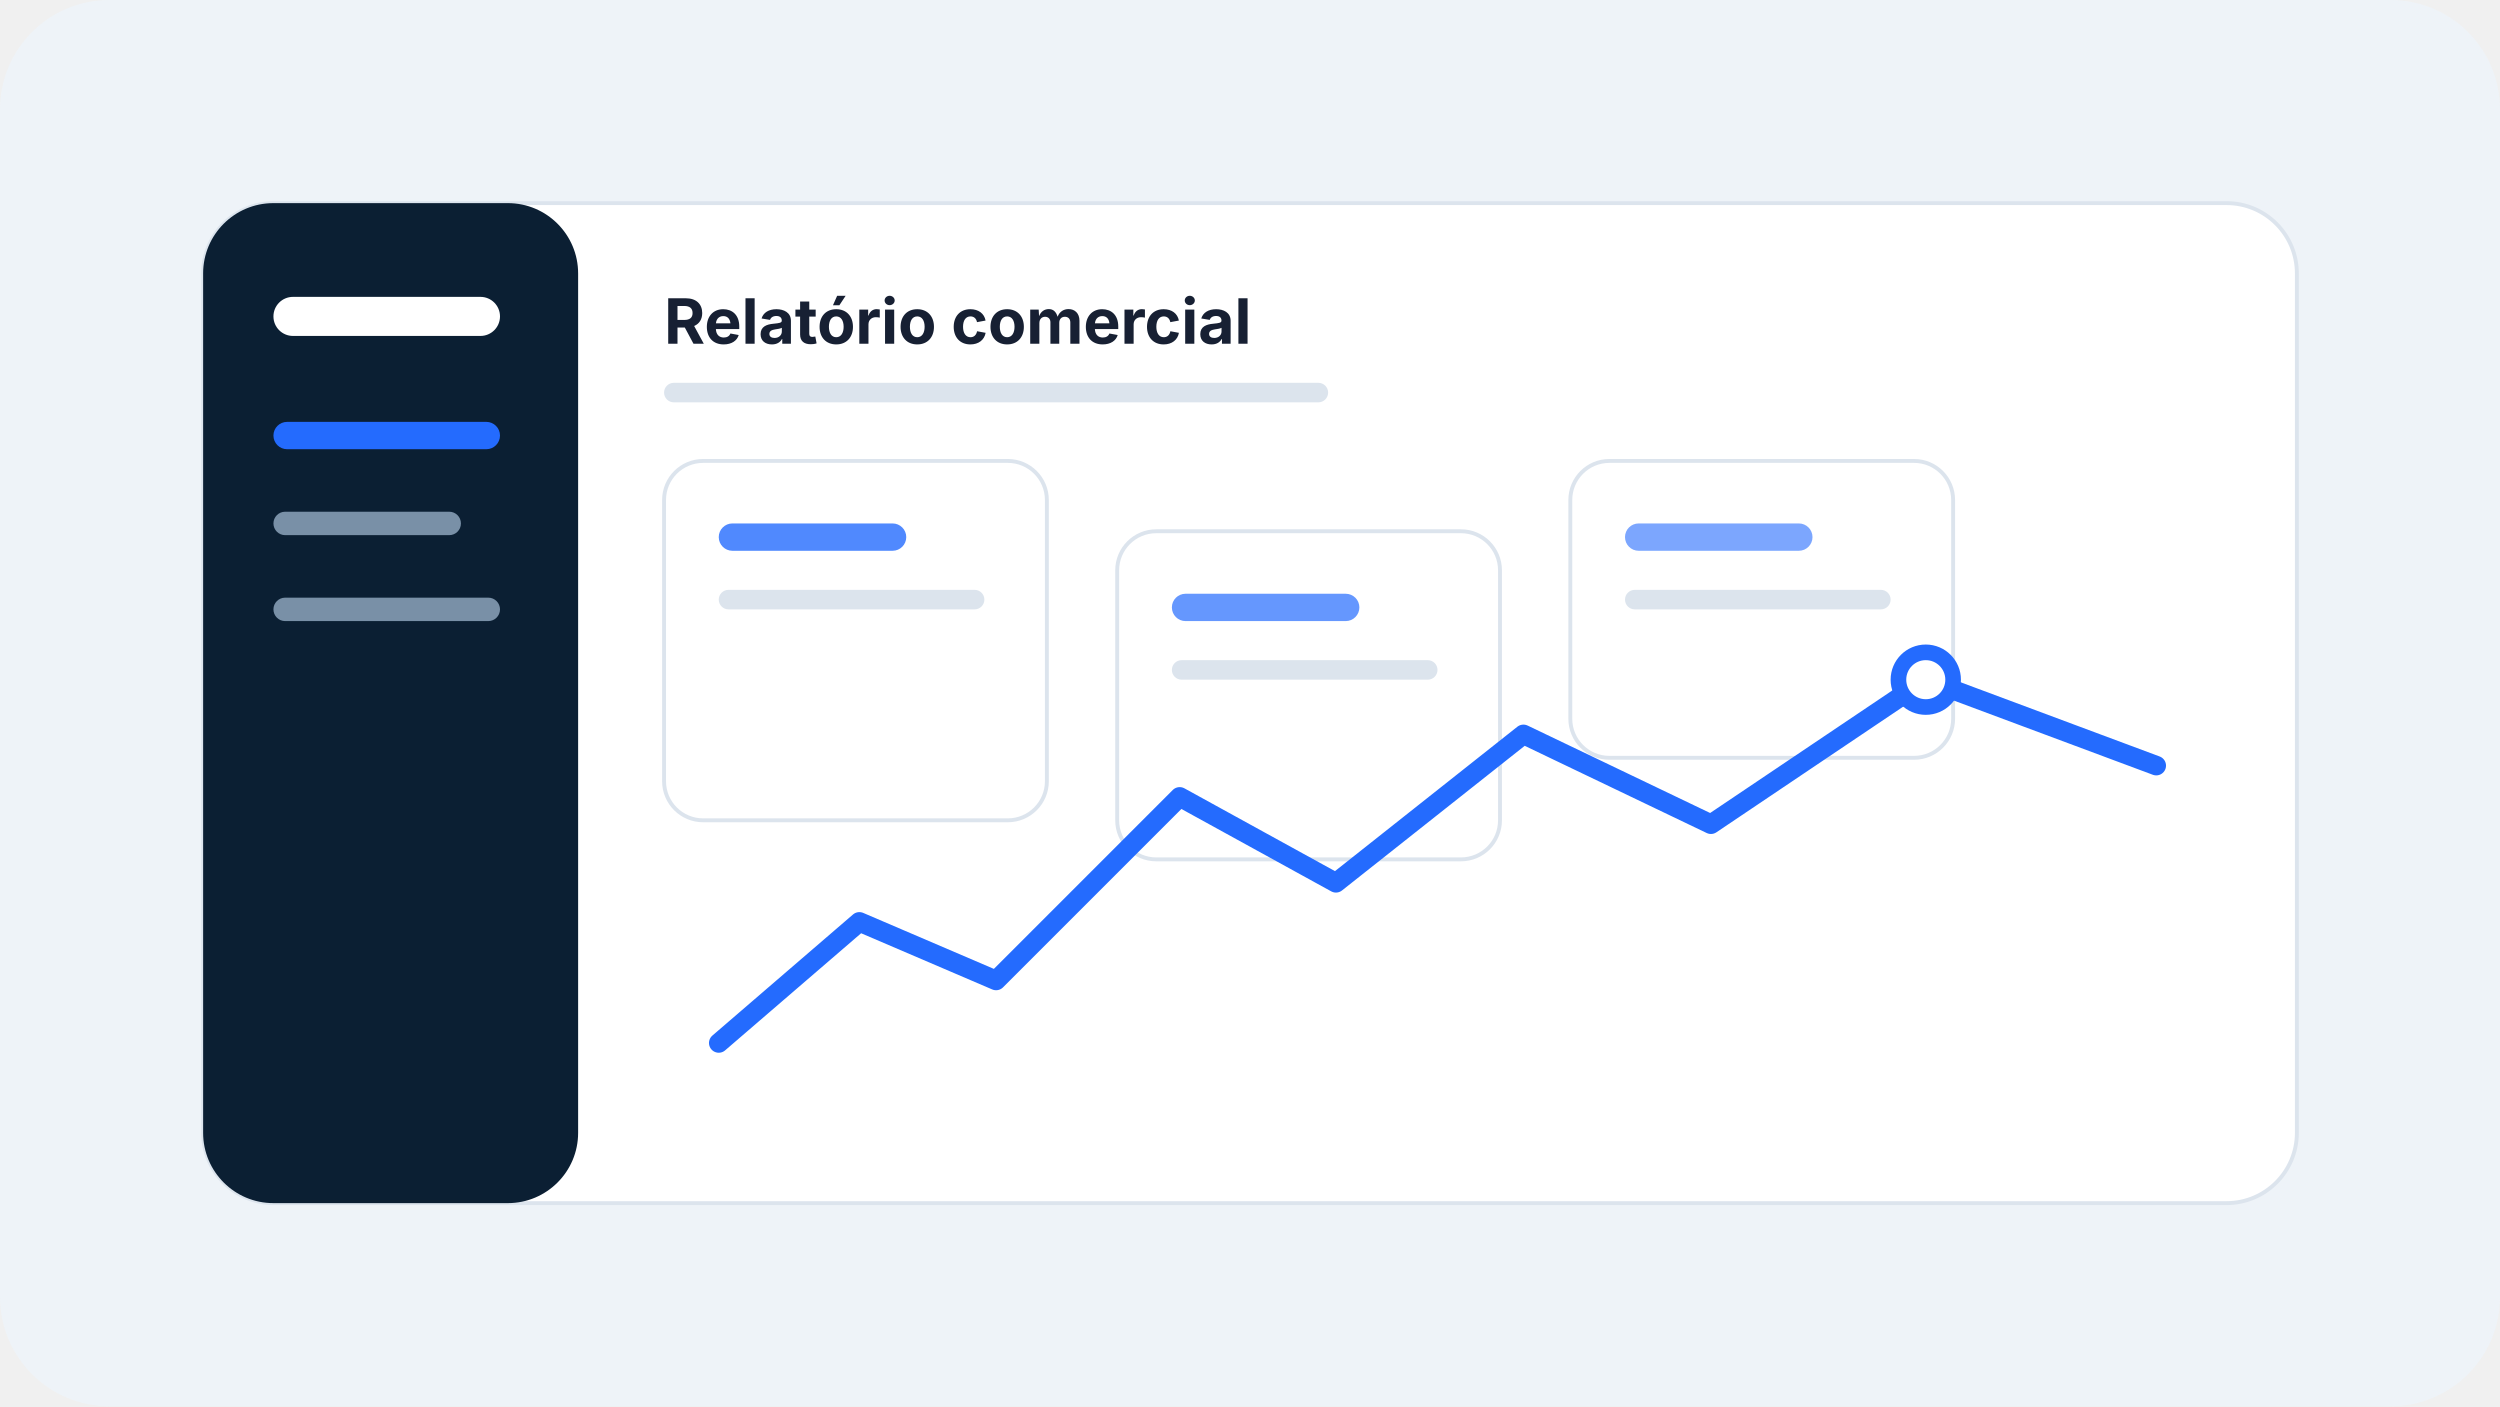
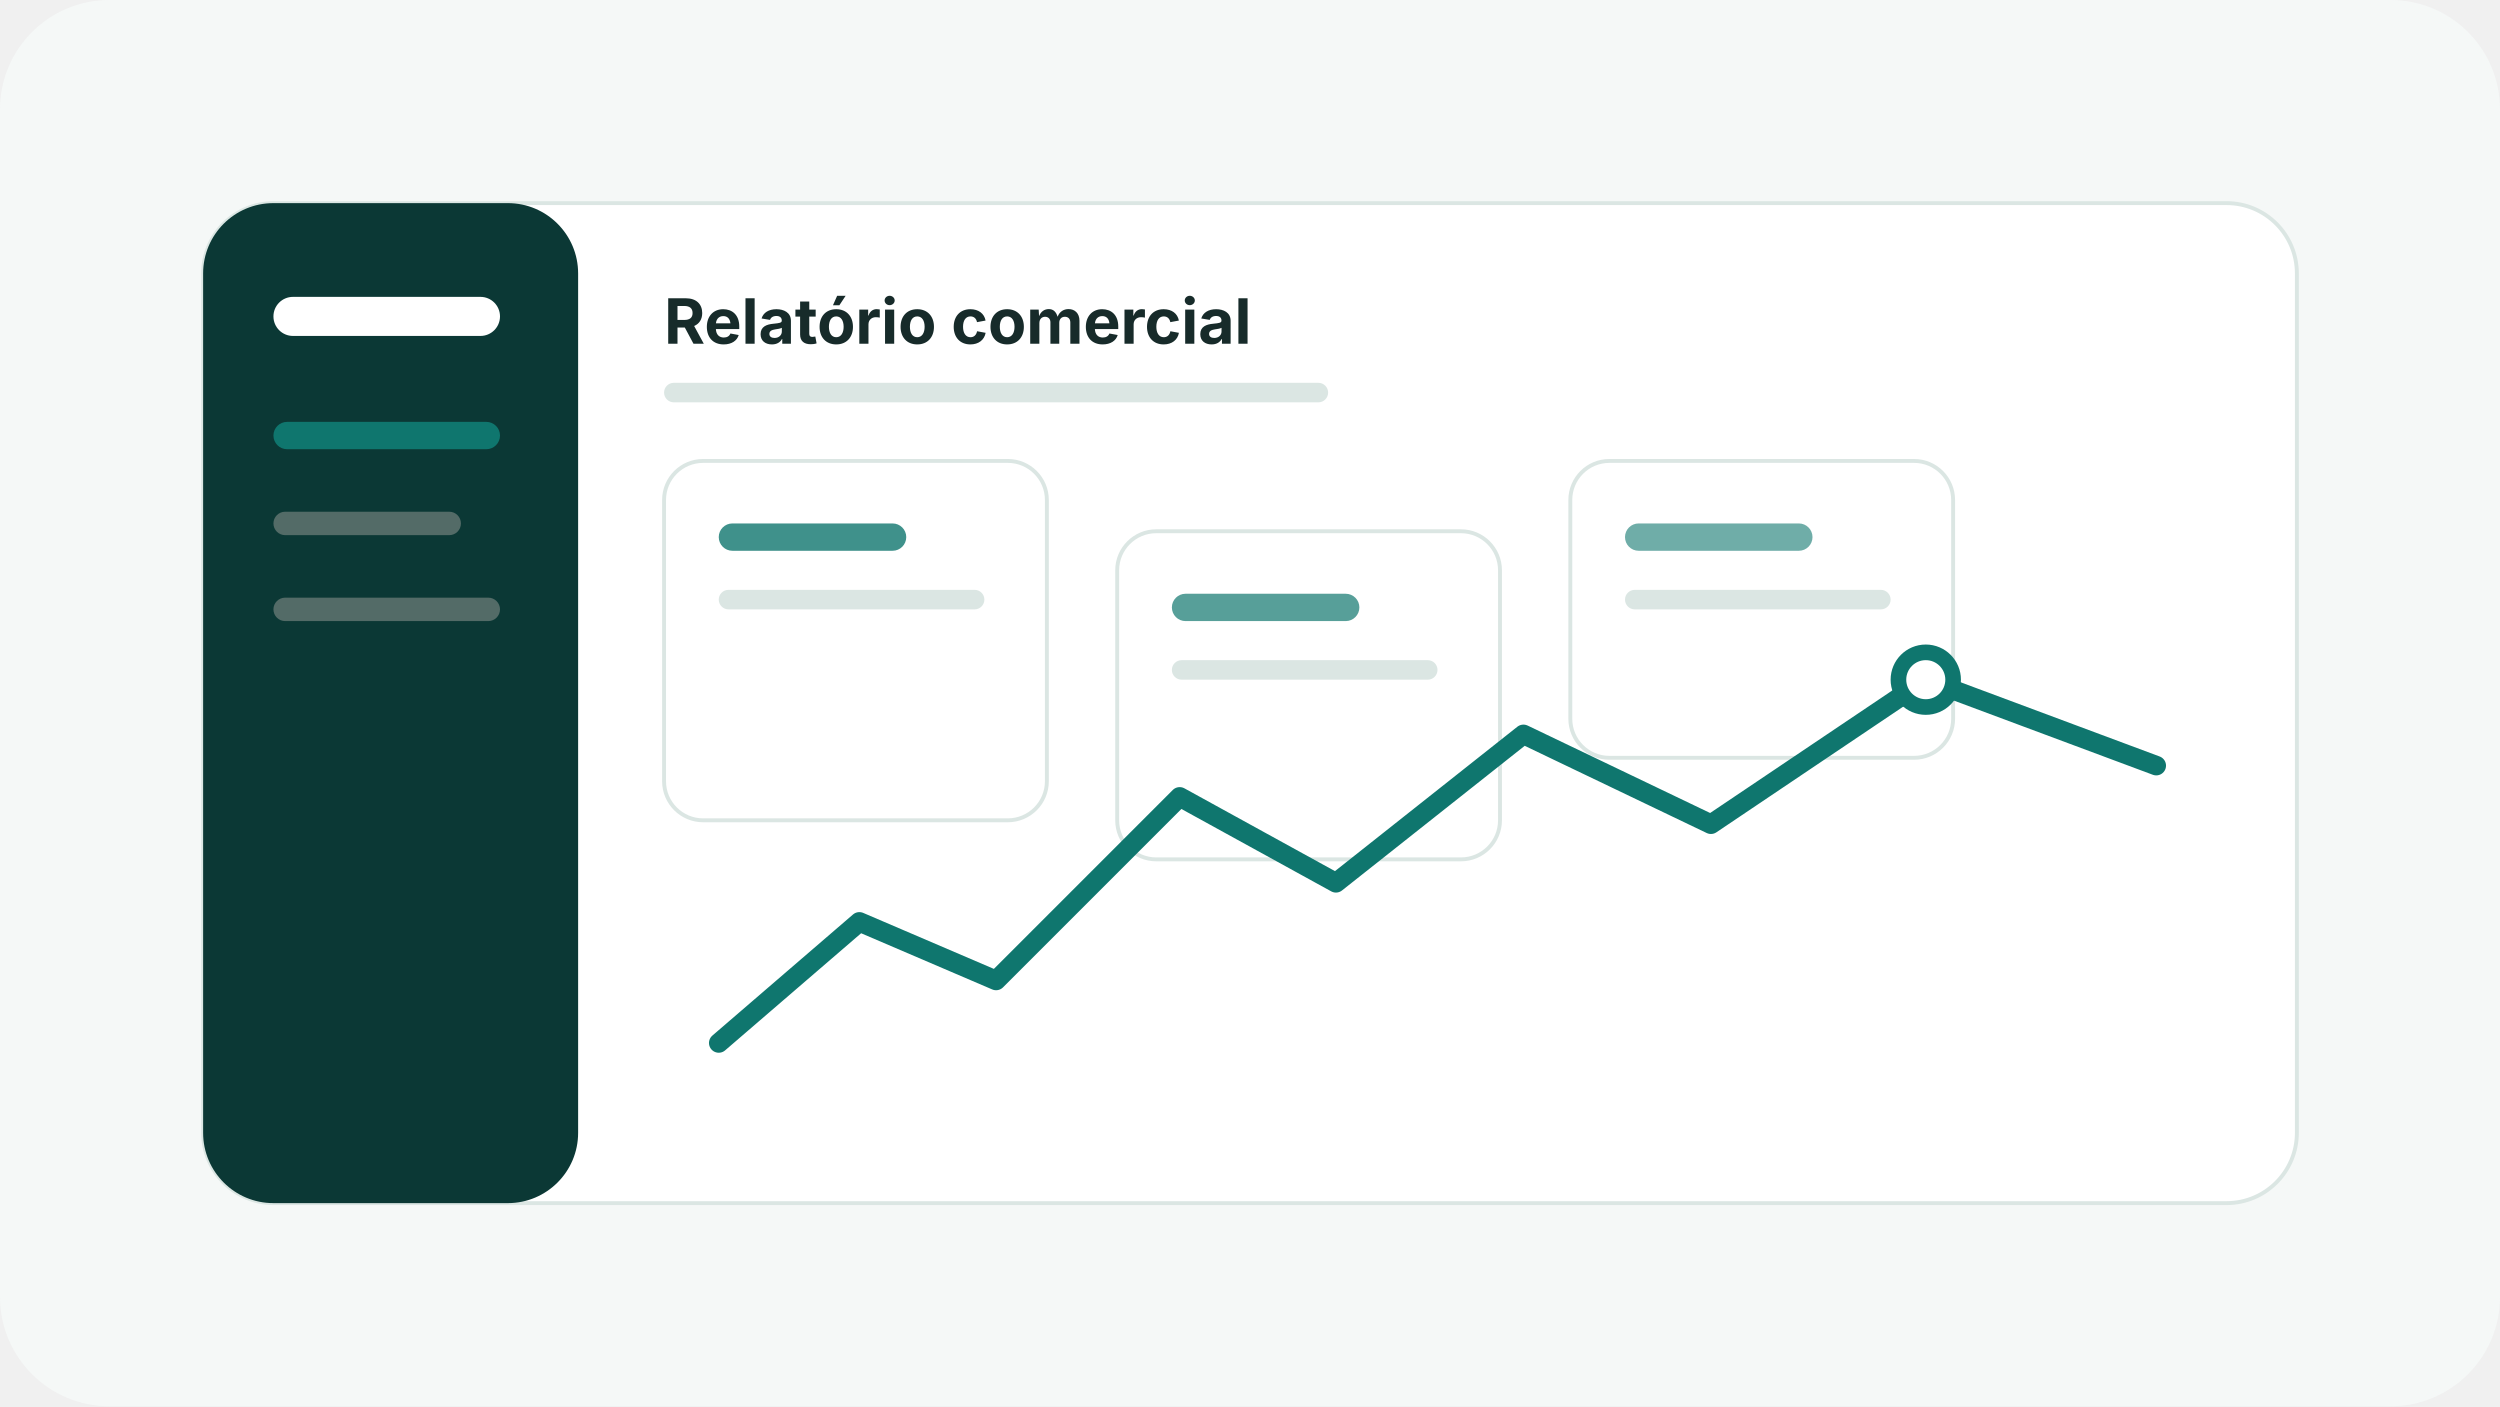
<svg xmlns="http://www.w3.org/2000/svg" width="640" height="360" viewBox="0 0 640 360" role="img" aria-labelledby="t d">
-   <rect width="640" height="360" rx="28" fill="#EEF3F8" />
-   <rect x="52" y="52" width="536" height="256" rx="18" fill="#fff" stroke="#DCE4ED" />
-   <rect x="52" y="52" width="96" height="256" rx="18" fill="#0B1F33" />
+   <rect width="640" height="360" rx="28" fill="#F5F8F7" />
+   <rect x="52" y="52" width="536" height="256" rx="18" fill="#fff" stroke="#DBE6E3" />
+   <rect x="52" y="52" width="96" height="256" rx="18" fill="#0B3835" />
  <rect x="70" y="76" width="58" height="10" rx="5" fill="#fff" />
-   <rect x="70" y="108" width="58" height="7" rx="3.5" fill="#246BFE" />
-   <rect x="70" y="131" width="48" height="6" rx="3" fill="#7990A7" />
-   <rect x="70" y="153" width="58" height="6" rx="3" fill="#7990A7" />
-   <text x="170" y="88" fill="#172033" font-family="Inter,Arial,sans-serif" font-weight="700" font-size="16">Relatório comercial</text>
-   <rect x="170" y="98" width="170" height="5" rx="2.5" fill="#DCE4ED" />
-   <rect x="170" y="118" width="98" height="92" rx="10" fill="white" stroke="#DCE4ED" />
-   <rect x="184" y="134" width="48" height="7" rx="3.5" fill="#246BFE" opacity=".8" />
-   <rect x="184" y="151" width="68" height="5" rx="2.5" fill="#DCE4ED" />
-   <rect x="286" y="136" width="98" height="84" rx="10" fill="white" stroke="#DCE4ED" />
-   <rect x="300" y="152" width="48" height="7" rx="3.5" fill="#246BFE" opacity=".7" />
-   <rect x="300" y="169" width="68" height="5" rx="2.5" fill="#DCE4ED" />
-   <rect x="402" y="118" width="98" height="76" rx="10" fill="white" stroke="#DCE4ED" />
-   <rect x="416" y="134" width="48" height="7" rx="3.5" fill="#246BFE" opacity=".6" />
-   <rect x="416" y="151" width="68" height="5" rx="2.5" fill="#DCE4ED" />
-   <path d="M184 267 L220 236 L255 251 L302 204 L342 226 L390 188 L438 211 L493 174 L552 196" fill="none" stroke="#246BFE" stroke-width="5" stroke-linecap="round" stroke-linejoin="round" />
-   <circle cx="493" cy="174" r="7" fill="white" stroke="#246BFE" stroke-width="4" />
+   <rect x="70" y="108" width="58" height="7" rx="3.5" fill="#0F766E" />
+   <rect x="70" y="131" width="48" height="6" rx="3" fill="#536B67" />
+   <rect x="70" y="153" width="58" height="6" rx="3" fill="#536B67" />
+   <text x="170" y="88" fill="#172B2A" font-family="Inter,Arial,sans-serif" font-weight="700" font-size="16">Relatório comercial</text>
+   <rect x="170" y="98" width="170" height="5" rx="2.5" fill="#DBE6E3" />
+   <rect x="170" y="118" width="98" height="92" rx="10" fill="white" stroke="#DBE6E3" />
+   <rect x="184" y="134" width="48" height="7" rx="3.5" fill="#0F766E" opacity=".8" />
+   <rect x="184" y="151" width="68" height="5" rx="2.5" fill="#DBE6E3" />
+   <rect x="286" y="136" width="98" height="84" rx="10" fill="white" stroke="#DBE6E3" />
+   <rect x="300" y="152" width="48" height="7" rx="3.5" fill="#0F766E" opacity=".7" />
+   <rect x="300" y="169" width="68" height="5" rx="2.5" fill="#DBE6E3" />
+   <rect x="402" y="118" width="98" height="76" rx="10" fill="white" stroke="#DBE6E3" />
+   <rect x="416" y="134" width="48" height="7" rx="3.5" fill="#0F766E" opacity=".6" />
+   <rect x="416" y="151" width="68" height="5" rx="2.5" fill="#DBE6E3" />
+   <path d="M184 267 L220 236 L255 251 L302 204 L342 226 L390 188 L438 211 L493 174 L552 196" fill="none" stroke="#0F766E" stroke-width="5" stroke-linecap="round" stroke-linejoin="round" />
+   <circle cx="493" cy="174" r="7" fill="white" stroke="#0F766E" stroke-width="4" />
</svg>
